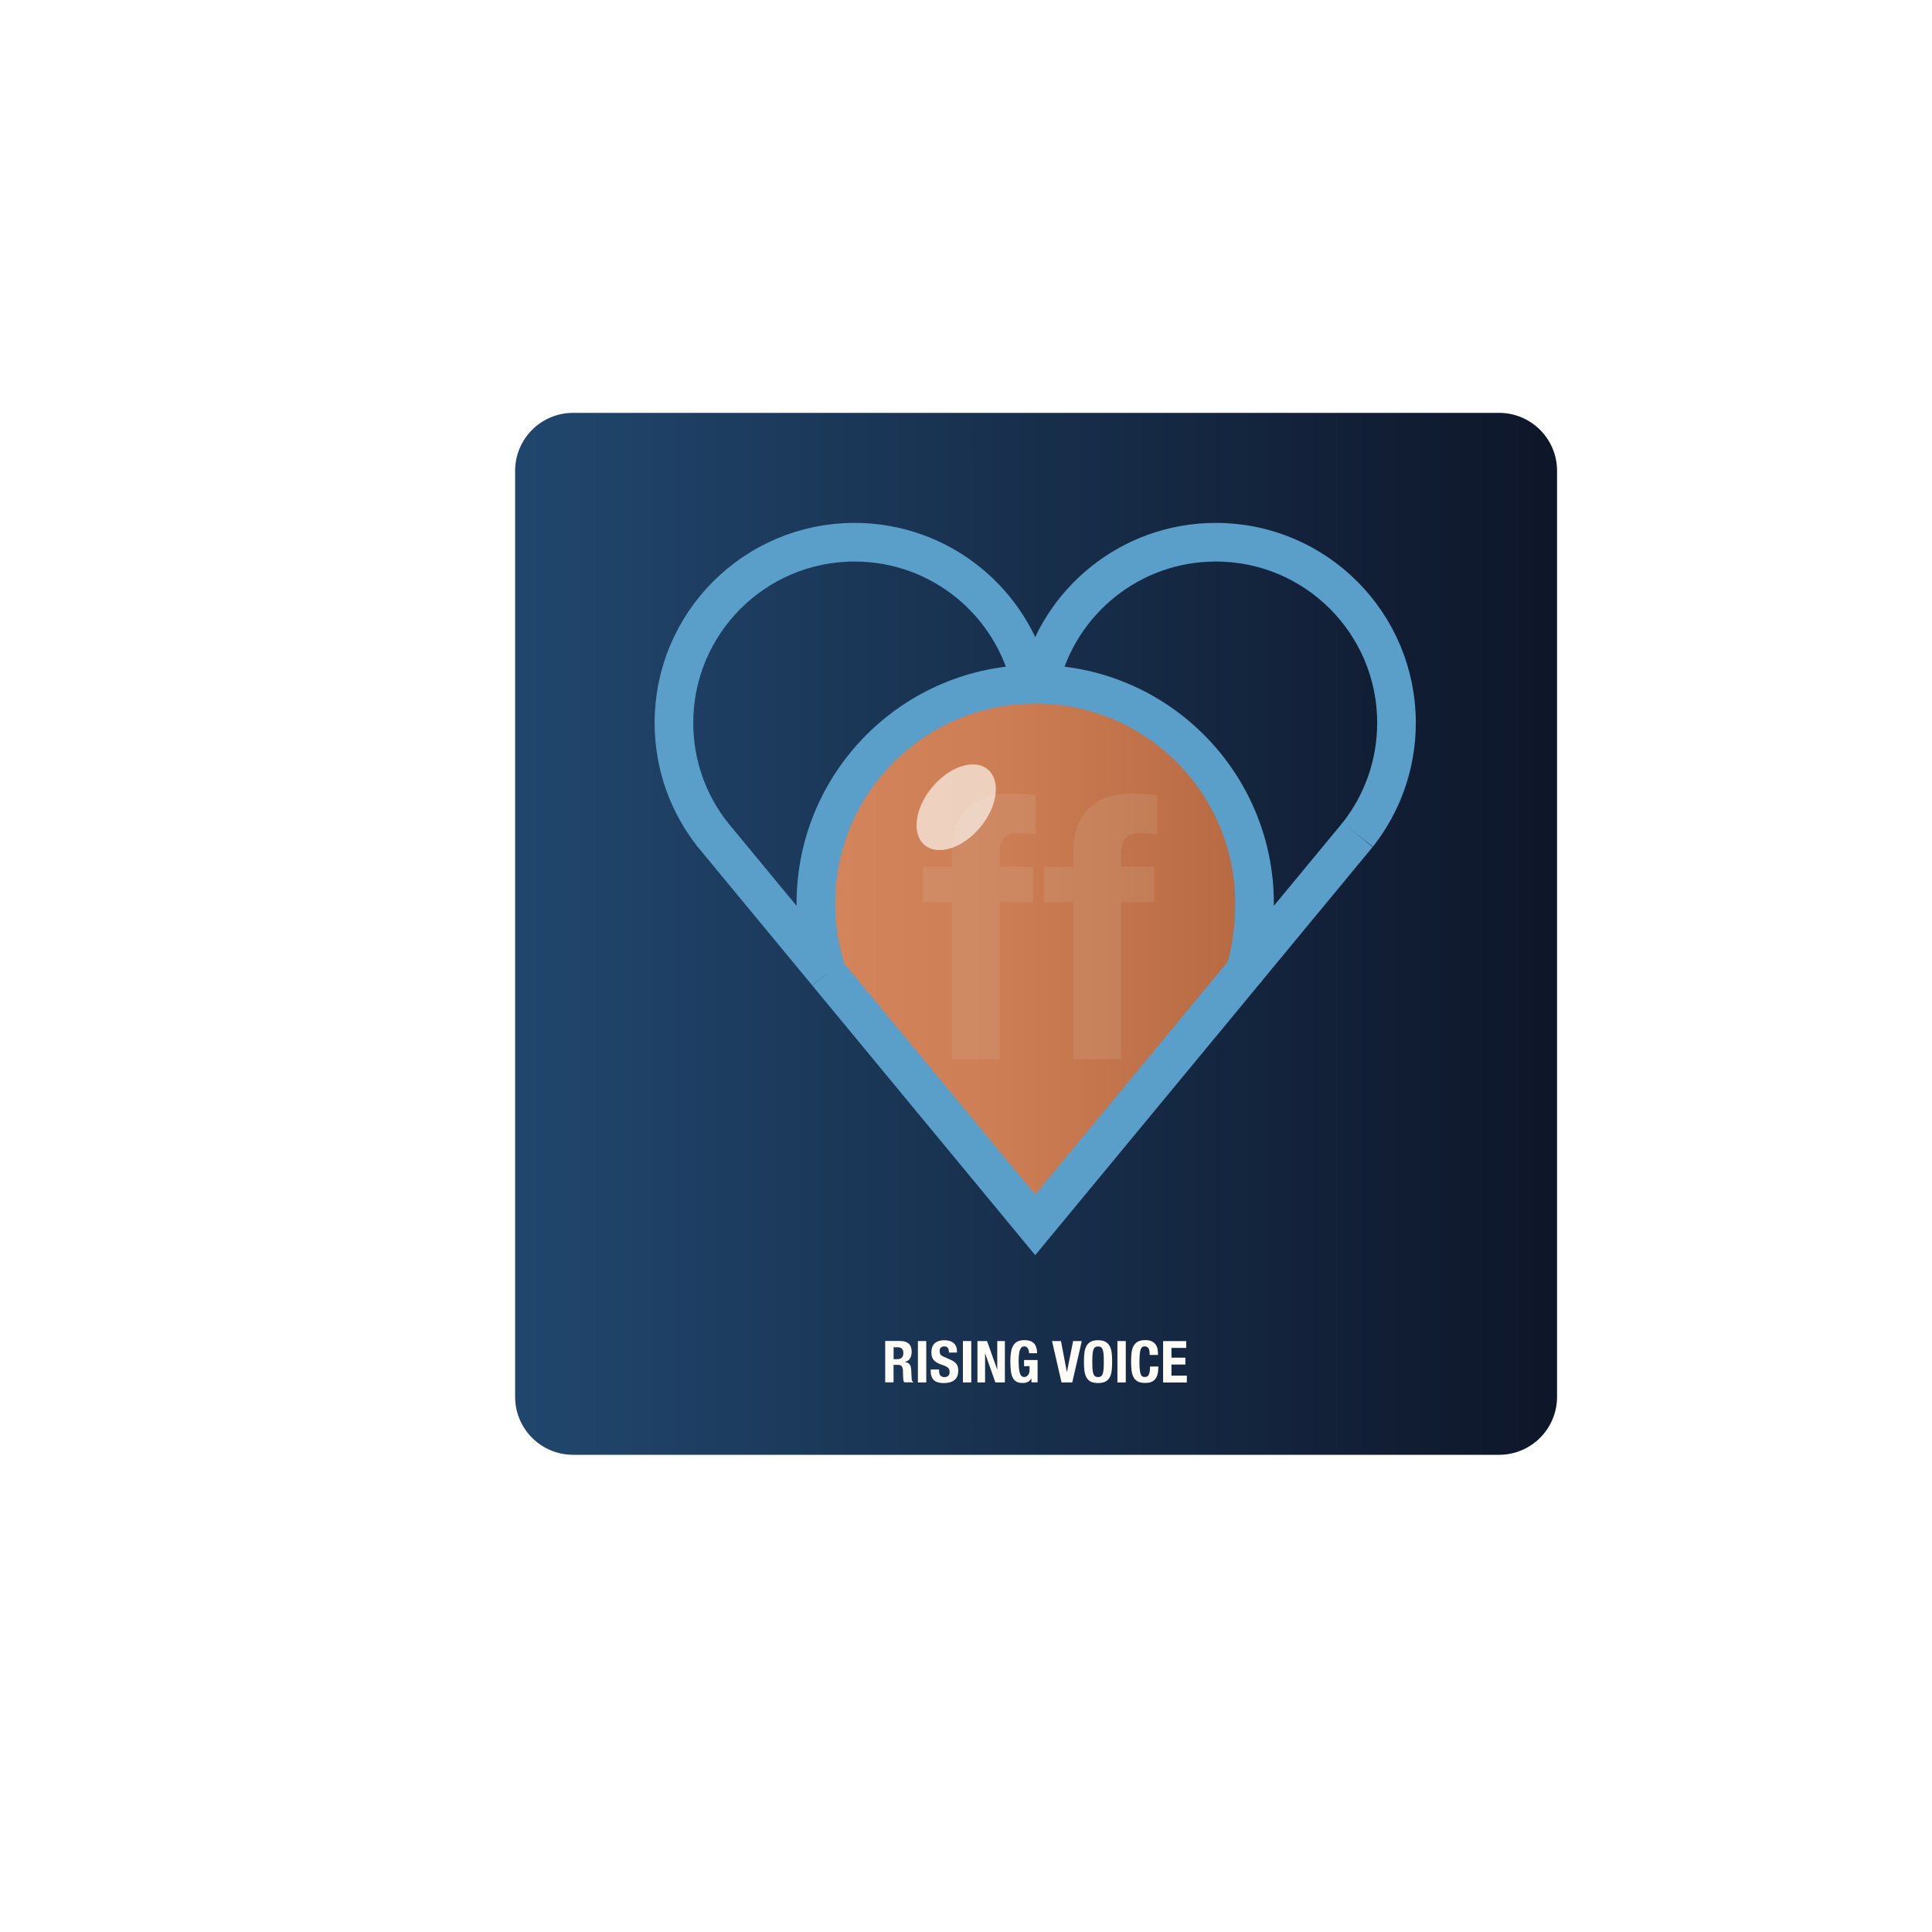
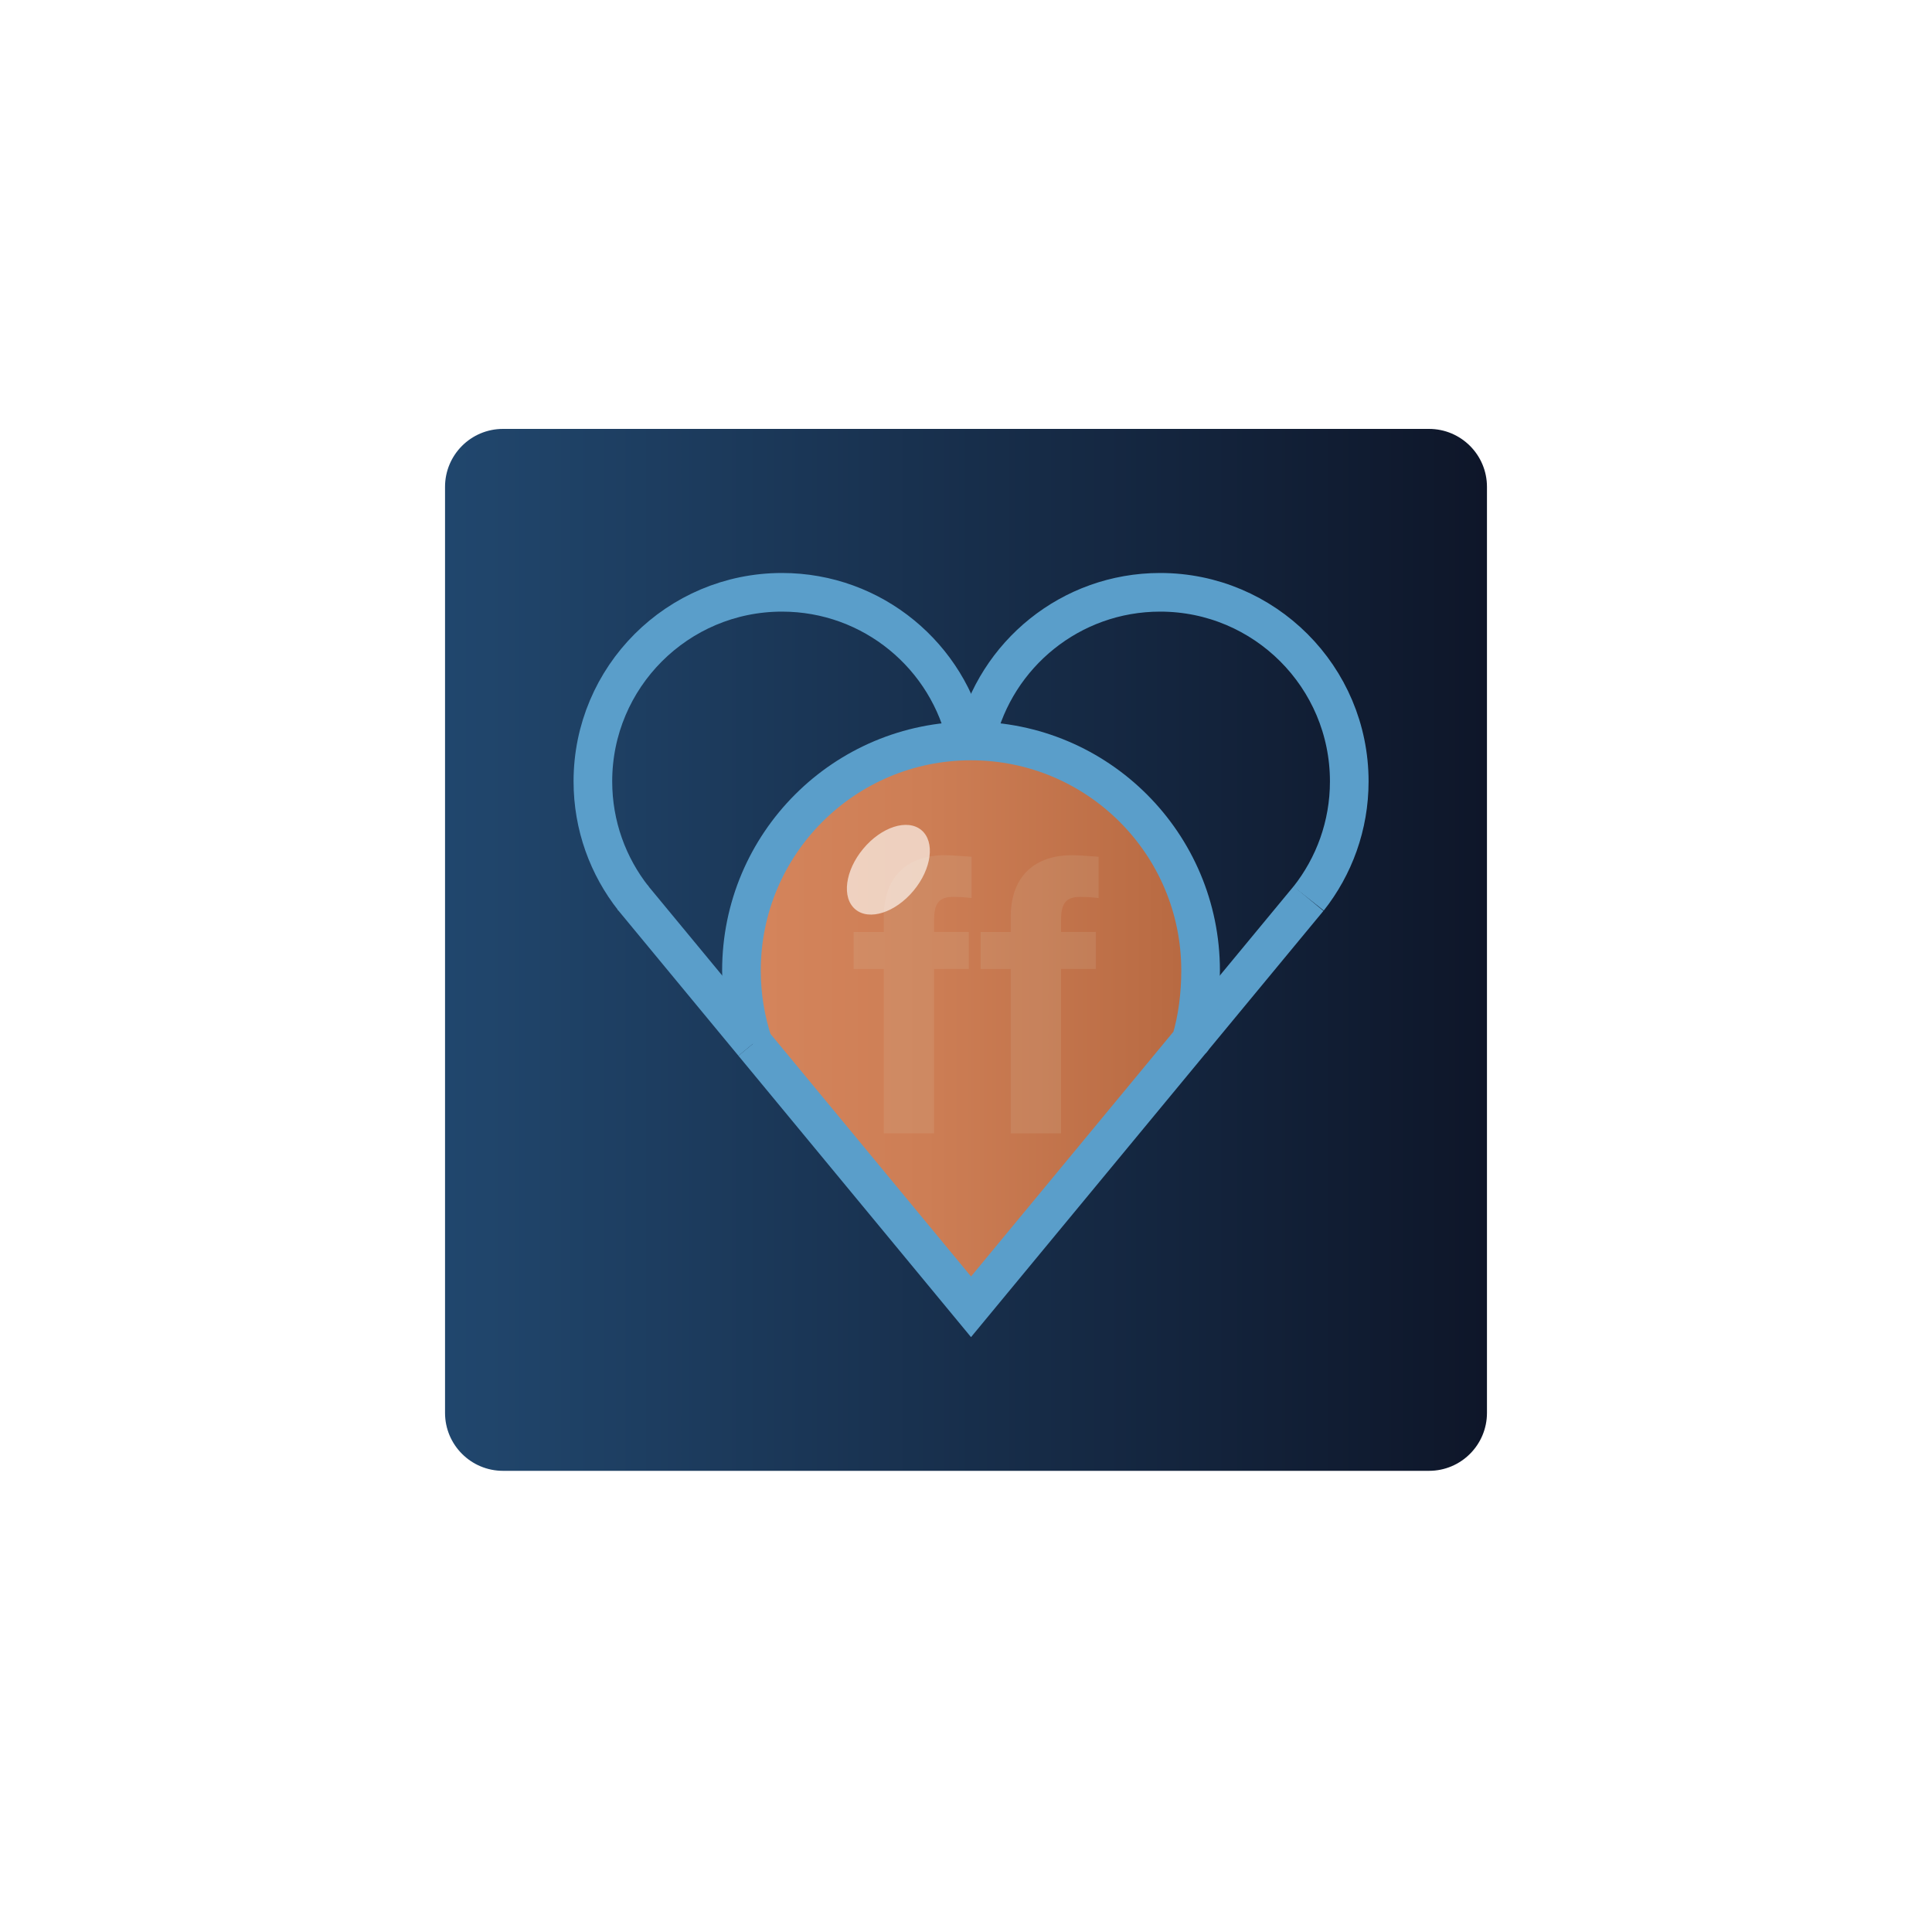
<svg xmlns="http://www.w3.org/2000/svg" viewBox="0 0 400 400">
  <defs>
-     <linearGradient id="b" x1="106.65" y1="193.33" x2="322.36" y2="193.33" gradientUnits="userSpaceOnUse">
+     <linearGradient id="b" x1="92.14" y1="196.66" x2="307.86" y2="196.66" gradientUnits="userSpaceOnUse">
      <stop offset="0" stop-color="#20466d" />
      <stop offset=".04" stop-color="#20456b" />
      <stop offset="1" stop-color="#0e1629" />
    </linearGradient>
-     <linearGradient id="d" x1="168.92" y1="197.62" x2="259.74" y2="197.62" gradientUnits="userSpaceOnUse">
+     <linearGradient id="d" x1="153.51" y1="211.98" x2="248.58" y2="211.98" gradientUnits="userSpaceOnUse">
      <stop offset=".05" stop-color="#d4845b" />
      <stop offset=".4" stop-color="#cd7e55" />
      <stop offset=".88" stop-color="#bb6d45" />
      <stop offset="1" stop-color="#b66840" />
    </linearGradient>
  </defs>
  <g id="a" data-name="Backgrounds">
-     <rect x="106.65" y="85.48" width="215.72" height="215.72" rx="12" ry="12" fill="url(#b)" />
+     <rect x="92.14" y="88.8" width="215.72" height="215.72" rx="12" ry="12" fill="url(#b)" />
  </g>
  <g id="c" data-name="Rising Voice">
    <g>
-       <path d="M147.57,172.83c-5.04-6.37-8.04-14.42-8.04-23.17,0-20.66,16.75-37.4,37.4-37.4,17.97,0,32.98,12.67,36.58,29.57" fill="none" stroke="#5a9eca" stroke-miterlimit="10" stroke-width="8" />
-       <path d="M215.33,141.02c3.9-16.49,18.72-28.76,36.4-28.76,20.66,0,37.4,16.75,37.4,37.4,0,8.75-3.01,16.8-8.04,23.18" fill="none" stroke="#5a9eca" stroke-miterlimit="10" stroke-width="8" />
+       <path d="M131.17,186.04c-5.27-6.67-8.42-15.1-8.42-24.26,0-21.62,17.53-39.15,39.15-39.15,18.81,0,34.52,13.26,38.29,30.95" fill="none" stroke="#5a9eca" stroke-miterlimit="10" stroke-width="8" />
+       <path d="M202.1,152.74c4.08-17.26,19.59-30.11,38.1-30.11,21.62,0,39.15,17.53,39.15,39.15,0,9.16-3.15,17.59-8.42,24.26" fill="none" stroke="#5a9eca" stroke-miterlimit="10" stroke-width="8" />
    </g>
-     <line x1="257.81" y1="200.99" x2="281.09" y2="172.83" fill="none" stroke="#5a9eca" stroke-miterlimit="10" stroke-width="8" />
-     <path d="M171.27,201.5l43.06,52.09s43.48-52.59,43.48-52.59c1.33-4.27,1.93-9.23,1.93-13.93,0-25.08-20.33-45.41-45.41-45.41s-45.41,20.33-45.41,45.41c0,5.05.82,9.91,2.34,14.44" fill="url(#d)" stroke="#5a9eca" stroke-miterlimit="10" stroke-width="8" />
-     <line x1="147.34" y1="172.55" x2="171.27" y2="201.5" fill="none" stroke="#5a9eca" stroke-miterlimit="10" stroke-width="8" />
-     <g>
-       <rect x="142.99" y="277.65" width="142.68" height="12.42" fill="none" />
-       <path d="M186.47,277.65c.72,0,1.28.18,1.68.55.4.36.6.92.6,1.66,0,.58-.12,1.05-.35,1.41-.23.36-.59.6-1.08.7v.02c.43.06.75.2.95.42.2.22.32.56.37,1.04.02.16.03.33.04.52,0,.19.02.4.02.63.02.46.04.8.07,1.04.05.24.15.4.31.49v.07h-1.87c-.09-.12-.14-.26-.17-.41s-.04-.32-.05-.49l-.05-1.64c-.02-.34-.1-.6-.25-.79s-.41-.29-.77-.29h-.92v3.62h-1.73v-8.57h3.19ZM185.73,281.4c.42,0,.74-.1.96-.29.22-.2.34-.53.34-.99,0-.79-.4-1.19-1.2-1.19h-.82v2.47h.72Z" fill="#fffcf8" />
-       <path d="M190.04,277.65h1.73v8.57h-1.73v-8.57Z" fill="#fffcf8" />
-       <path d="M194.44,283.8c0,.2.02.38.05.55.03.16.09.3.18.41.09.11.21.2.35.26.15.06.33.1.56.1.26,0,.5-.09.71-.26.21-.17.32-.44.32-.8,0-.19-.03-.36-.08-.5-.05-.14-.14-.27-.26-.38-.12-.11-.28-.21-.47-.31-.2-.09-.44-.19-.73-.28-.38-.13-.72-.27-1-.42-.28-.15-.51-.33-.7-.53-.19-.2-.33-.44-.41-.71-.09-.27-.13-.58-.13-.93,0-.85.24-1.48.71-1.9.47-.42,1.12-.62,1.94-.62.38,0,.74.04,1.06.13.32.08.6.22.84.41.24.19.42.43.55.72.13.29.2.64.2,1.05v.24h-1.66c0-.41-.07-.72-.22-.94s-.38-.33-.72-.33c-.19,0-.35.03-.48.08-.13.06-.23.13-.31.22-.08.09-.13.2-.16.32-.03.12-.04.24-.04.37,0,.26.06.49.17.67.11.18.35.35.72.5l1.33.58c.33.14.6.29.8.45.21.16.37.32.5.5.12.18.21.38.26.59.05.22.07.46.07.72,0,.9-.26,1.56-.79,1.97-.52.41-1.25.62-2.19.62s-1.67-.21-2.09-.64-.63-1.03-.63-1.82v-.35h1.73v.25Z" fill="#fffcf8" />
-       <path d="M199.36,277.65h1.73v8.57h-1.73v-8.57Z" fill="#fffcf8" />
-       <path d="M206.45,283.52h.02v-5.87h1.58v8.57h-1.97l-2.11-6h-.02v6h-1.58v-8.57h1.99l2.09,5.87Z" fill="#fffcf8" />
-       <path d="M213.01,279.7c-.04-.17-.09-.32-.17-.46-.08-.14-.18-.26-.31-.35s-.27-.14-.45-.14c-.42,0-.72.23-.9.7-.18.46-.28,1.23-.28,2.3,0,.51.02.98.05,1.39s.09.77.17,1.06.2.52.36.67.36.23.61.23c.1,0,.22-.03.34-.08.12-.06.24-.14.35-.25.11-.11.2-.25.27-.43.07-.17.11-.37.11-.61v-.88h-1.14v-1.27h2.8v4.62h-1.27v-.79h-.02c-.21.34-.46.57-.75.71s-.64.21-1.05.21c-.53,0-.96-.09-1.29-.28-.33-.18-.59-.47-.78-.85-.19-.38-.31-.86-.38-1.42-.06-.56-.1-1.22-.1-1.96s.05-1.35.14-1.9c.09-.54.25-1,.47-1.36s.52-.64.89-.82c.37-.18.83-.28,1.38-.28.94,0,1.62.23,2.04.7s.62,1.14.62,2.01h-1.66c0-.16-.02-.32-.05-.49Z" fill="#fffcf8" />
-       <path d="M220.87,283.99h.04l1.27-6.34h1.79l-1.97,8.57h-2.22l-1.97-8.57h1.85l1.21,6.34Z" fill="#fffcf8" />
-       <path d="M224.51,280.14c.06-.55.19-1.02.4-1.41.2-.39.5-.7.88-.92.38-.22.9-.33,1.55-.33s1.16.11,1.55.33c.38.22.68.53.88.92.2.39.34.86.4,1.41.06.55.09,1.15.09,1.79s-.03,1.26-.09,1.8c-.06.54-.19,1.01-.4,1.4-.2.39-.5.69-.88.9s-.9.31-1.55.31-1.16-.1-1.55-.31-.68-.51-.88-.9c-.2-.39-.34-.86-.4-1.4-.06-.54-.09-1.14-.09-1.8s.03-1.25.09-1.79ZM226.19,283.41c.03.4.08.73.17.98s.2.44.36.55c.16.12.36.17.62.17s.46-.06.62-.17c.16-.12.28-.3.36-.55s.14-.58.17-.98c.03-.4.04-.89.04-1.47s-.01-1.06-.04-1.46c-.03-.4-.08-.73-.17-.98-.08-.26-.2-.44-.36-.56s-.36-.17-.62-.17-.46.06-.62.17-.28.3-.36.56c-.08.26-.14.58-.17.98-.03.4-.04.89-.04,1.46s.01,1.07.04,1.47Z" fill="#fffcf8" />
-       <path d="M231.35,277.65h1.73v8.57h-1.73v-8.57Z" fill="#fffcf8" />
-       <path d="M237.8,279.18c-.15-.28-.42-.43-.81-.43-.22,0-.39.06-.53.17-.14.12-.25.3-.33.56-.08.26-.14.6-.17,1.02-.03.42-.05.93-.05,1.54,0,.65.02,1.17.07,1.57s.11.71.2.93c.09.22.21.37.35.44.14.08.3.11.49.11.15,0,.29-.03.43-.08.13-.05.25-.16.34-.31.1-.16.17-.38.23-.66.06-.28.08-.66.08-1.12h1.73c0,.46-.04.9-.11,1.32s-.21.78-.4,1.09c-.2.31-.47.56-.83.73-.36.18-.82.26-1.39.26-.65,0-1.16-.1-1.55-.31s-.68-.51-.88-.9c-.2-.39-.34-.86-.4-1.4-.06-.54-.09-1.14-.09-1.8s.03-1.25.09-1.79c.06-.55.19-1.02.4-1.41.2-.39.5-.7.88-.92.38-.22.9-.33,1.55-.33s1.1.1,1.46.3c.36.2.62.45.8.76s.29.64.33,1c.04.36.07.69.07,1h-1.73c0-.62-.07-1.08-.22-1.36Z" fill="#fffcf8" />
-       <path d="M245.6,279.07h-3.06v2.02h2.88v1.42h-2.88v2.3h3.18v1.42h-4.91v-8.57h4.79v1.42Z" fill="#fffcf8" />
-     </g>
-     <path d="M197.06,186.77h-5.96s0-7.32,0-7.32h5.96v-2.93c0-8.32,4.97-12.25,12.12-12.25.7,0,2.31.08,5.25.31v8.17c-1.26-.15-2.52-.23-3.57-.23-2.87,0-3.85,1.23-3.85,4.62v2.31h6.87s0,7.32,0,7.32h-6.87s0,32.52,0,32.52h-9.95s0-32.52,0-32.52Z" fill="#d9c9b0" opacity=".15" />
-     <path d="M222.18,186.77h-5.96s0-7.32,0-7.32h5.96v-2.93c0-8.32,4.97-12.25,12.12-12.25.7,0,2.31.08,5.25.31v8.17c-1.26-.15-2.52-.23-3.57-.23-2.87,0-3.85,1.23-3.85,4.62v2.31h6.87s0,7.32,0,7.32h-6.87s0,32.52,0,32.52h-9.95s0-32.52,0-32.52Z" fill="#d9c9b0" opacity=".15" />
-     <ellipse cx="197.98" cy="167.15" rx="10.2" ry="6.48" transform="translate(-57.13 212.51) rotate(-50.26)" fill="#fffcf8" opacity=".65" />
+     <line x1="246.55" y1="215.51" x2="270.92" y2="186.04" fill="none" stroke="#5a9eca" stroke-miterlimit="10" stroke-width="8" />
+     <path d="M155.97,216.04l45.07,54.52s45.51-55.04,45.51-55.04c1.39-4.47,2.02-9.66,2.02-14.58,0-26.25-21.28-47.53-47.53-47.53s-47.53,21.28-47.53,47.53c0,5.28.86,10.37,2.45,15.12" fill="url(#d)" stroke="#5a9eca" stroke-miterlimit="10" stroke-width="8" />
+     <line x1="130.93" y1="185.75" x2="155.97" y2="216.04" fill="none" stroke="#5a9eca" stroke-miterlimit="10" stroke-width="8" />
+     <path d="M182.97,200.62h-6.23s0-7.66,0-7.66h6.23v-3.07c0-8.71,5.21-12.83,12.69-12.83.73,0,2.42.08,5.5.32v8.55c-1.32-.16-2.64-.24-3.74-.24-3.01,0-4.03,1.29-4.03,4.84v2.42h7.19s0,7.66,0,7.66h-7.19s0,34.04,0,34.04h-10.41s0-34.04,0-34.04Z" fill="#d9c9b0" opacity=".15" />
+     <path d="M209.26,200.62h-6.23s0-7.66,0-7.66h6.23v-3.07c0-8.71,5.21-12.83,12.69-12.83.73,0,2.42.08,5.5.32v8.55c-1.32-.16-2.64-.24-3.74-.24-3.01,0-4.03,1.29-4.03,4.84v2.42h7.19s0,7.66,0,7.66h-7.19s0,34.04,0,34.04h-10.41s0-34.04,0-34.04Z" fill="#d9c9b0" opacity=".15" />
+     <ellipse cx="183.93" cy="180.09" rx="10.68" ry="6.78" transform="translate(-72.14 206.37) rotate(-50.26)" fill="#fffcf8" opacity=".65" />
  </g>
</svg>
